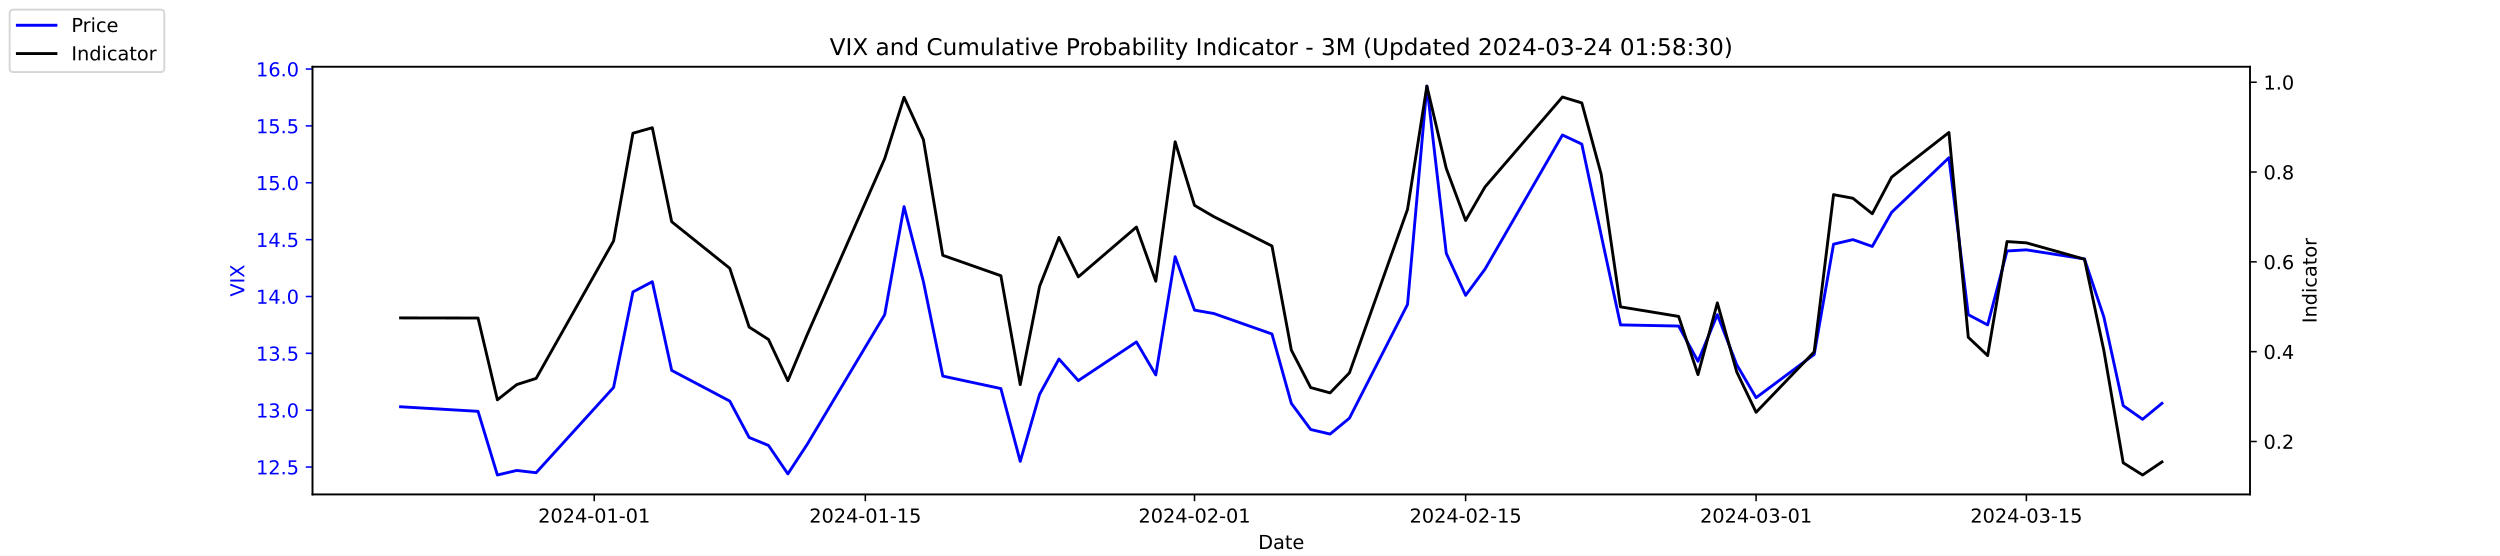
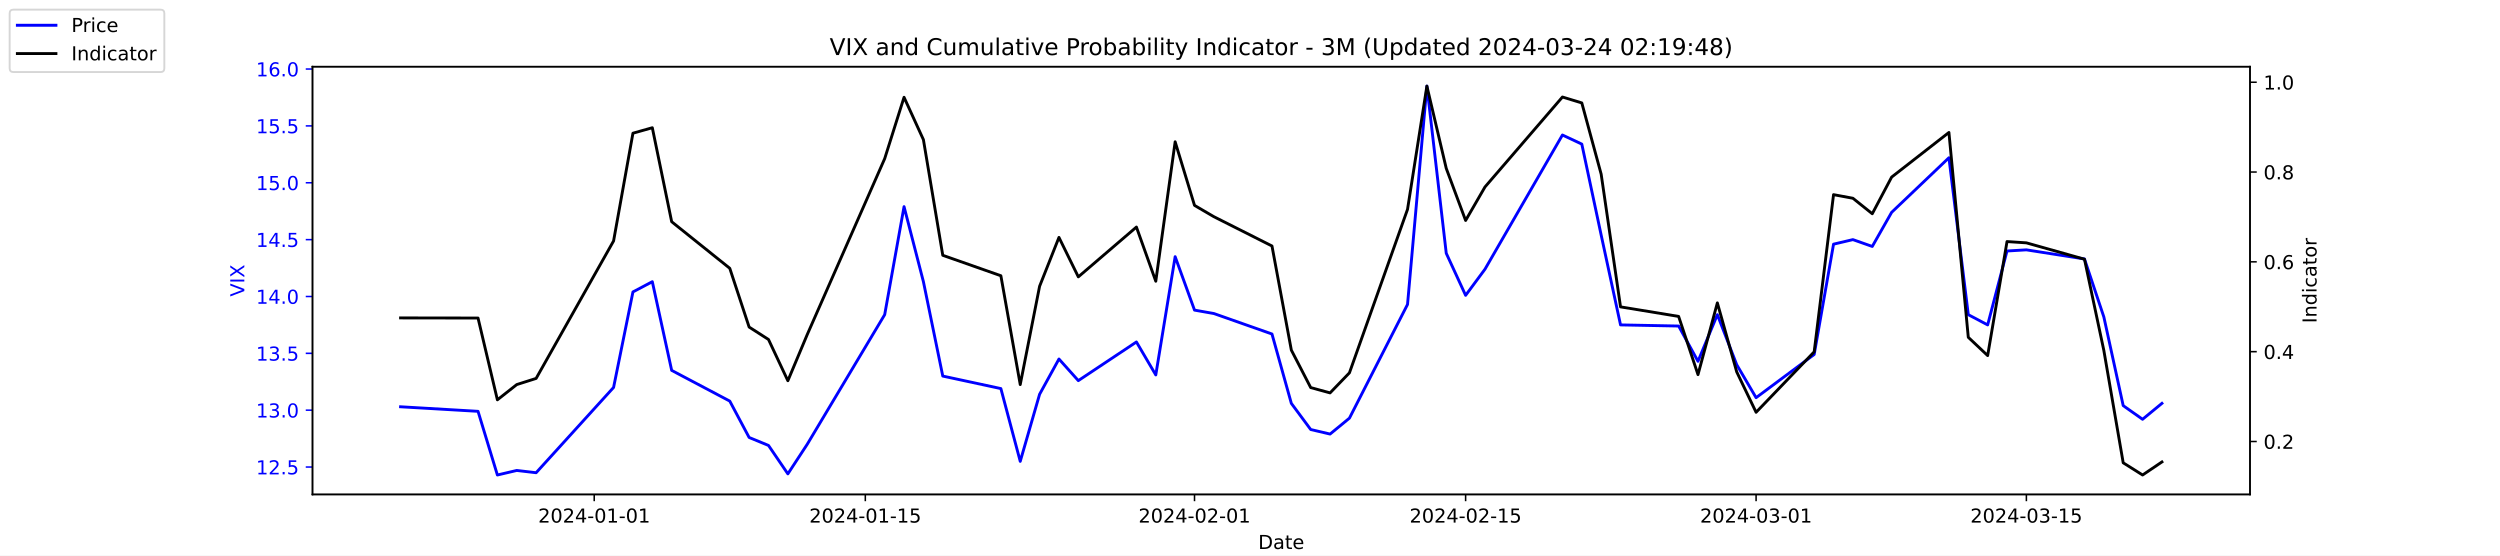
<svg xmlns="http://www.w3.org/2000/svg" xmlns:xlink="http://www.w3.org/1999/xlink" width="1296pt" height="288pt" viewBox="0 0 1296 288" version="1.1">
  <defs>
    <style type="text/css">*{stroke-linejoin: round; stroke-linecap: butt}</style>
  </defs>
  <g id="figure_1">
    <g id="patch_1">
      <path d="M 0 288  L 1296 288  L 1296 0  L 0 0  z " style="fill: #ffffff" />
    </g>
    <g id="axes_1">
      <g id="patch_2">
        <path d="M 162 256.32  L 1166.4 256.32  L 1166.4 34.56  L 162 34.56  z " style="fill: #ffffff" />
      </g>
      <g id="matplotlib.axis_1">
        <g id="xtick_1">
          <g id="line2d_1">
            <defs>
-               <path id="m848d233b1d" d="M 0 0  L 0 3.5  " style="stroke: #000000; stroke-width: 0.8" />
+               <path id="m172057467a" d="M 0 0  L 0 3.5  " style="stroke: #000000; stroke-width: 0.8" />
            </defs>
            <g>
-               <use xlink:href="#m848d233b1d" x="308.04" y="256.32" style="stroke: #000000; stroke-width: 0.8" />
+               <use xlink:href="#m172057467a" x="308.04" y="256.32" style="stroke: #000000; stroke-width: 0.8" />
            </g>
          </g>
          <g id="text_1">
            <g transform="translate(278.9824 270.9184) scale(0.1 -0.1)">
              <defs>
                <path id="DejaVuSans-32" d="M 1228 531  L 3431 531  L 3431 0  L 469 0  L 469 531  Q 828 903 1448 1529  Q 2069 2156 2228 2338  Q 2531 2678 2651 2914  Q 2772 3150 2772 3378  Q 2772 3750 2511 3984  Q 2250 4219 1831 4219  Q 1534 4219 1204 4116  Q 875 4013 500 3803  L 500 4441  Q 881 4594 1212 4672  Q 1544 4750 1819 4750  Q 2544 4750 2975 4387  Q 3406 4025 3406 3419  Q 3406 3131 3298 2873  Q 3191 2616 2906 2266  Q 2828 2175 2409 1742  Q 1991 1309 1228 531  z " transform="scale(0.015625)" />
                <path id="DejaVuSans-30" d="M 2034 4250  Q 1547 4250 1301 3770  Q 1056 3291 1056 2328  Q 1056 1369 1301 889  Q 1547 409 2034 409  Q 2525 409 2770 889  Q 3016 1369 3016 2328  Q 3016 3291 2770 3770  Q 2525 4250 2034 4250  z M 2034 4750  Q 2819 4750 3233 4129  Q 3647 3509 3647 2328  Q 3647 1150 3233 529  Q 2819 -91 2034 -91  Q 1250 -91 836 529  Q 422 1150 422 2328  Q 422 3509 836 4129  Q 1250 4750 2034 4750  z " transform="scale(0.015625)" />
                <path id="DejaVuSans-34" d="M 2419 4116  L 825 1625  L 2419 1625  L 2419 4116  z M 2253 4666  L 3047 4666  L 3047 1625  L 3713 1625  L 3713 1100  L 3047 1100  L 3047 0  L 2419 0  L 2419 1100  L 313 1100  L 313 1709  L 2253 4666  z " transform="scale(0.015625)" />
                <path id="DejaVuSans-2d" d="M 313 2009  L 1997 2009  L 1997 1497  L 313 1497  L 313 2009  z " transform="scale(0.015625)" />
                <path id="DejaVuSans-31" d="M 794 531  L 1825 531  L 1825 4091  L 703 3866  L 703 4441  L 1819 4666  L 2450 4666  L 2450 531  L 3481 531  L 3481 0  L 794 0  L 794 531  z " transform="scale(0.015625)" />
              </defs>
              <use xlink:href="#DejaVuSans-32" />
              <use xlink:href="#DejaVuSans-30" x="63.623" />
              <use xlink:href="#DejaVuSans-32" x="127.246" />
              <use xlink:href="#DejaVuSans-34" x="190.869" />
              <use xlink:href="#DejaVuSans-2d" x="254.492" />
              <use xlink:href="#DejaVuSans-30" x="290.576" />
              <use xlink:href="#DejaVuSans-31" x="354.199" />
              <use xlink:href="#DejaVuSans-2d" x="417.822" />
              <use xlink:href="#DejaVuSans-30" x="453.906" />
              <use xlink:href="#DejaVuSans-31" x="517.529" />
            </g>
          </g>
        </g>
        <g id="xtick_2">
          <g id="line2d_2">
            <g>
-               <use xlink:href="#m848d233b1d" x="448.58" y="256.32" style="stroke: #000000; stroke-width: 0.8" />
+               <use xlink:href="#m172057467a" x="448.58" y="256.32" style="stroke: #000000; stroke-width: 0.8" />
            </g>
          </g>
          <g id="text_2">
            <g transform="translate(419.5222 270.9184) scale(0.1 -0.1)">
              <defs>
                <path id="DejaVuSans-35" d="M 691 4666  L 3169 4666  L 3169 4134  L 1269 4134  L 1269 2991  Q 1406 3038 1543 3061  Q 1681 3084 1819 3084  Q 2600 3084 3056 2656  Q 3513 2228 3513 1497  Q 3513 744 3044 326  Q 2575 -91 1722 -91  Q 1428 -91 1123 -41  Q 819 9 494 109  L 494 744  Q 775 591 1075 516  Q 1375 441 1709 441  Q 2250 441 2565 725  Q 2881 1009 2881 1497  Q 2881 1984 2565 2268  Q 2250 2553 1709 2553  Q 1456 2553 1204 2497  Q 953 2441 691 2322  L 691 4666  z " transform="scale(0.015625)" />
              </defs>
              <use xlink:href="#DejaVuSans-32" />
              <use xlink:href="#DejaVuSans-30" x="63.623" />
              <use xlink:href="#DejaVuSans-32" x="127.246" />
              <use xlink:href="#DejaVuSans-34" x="190.869" />
              <use xlink:href="#DejaVuSans-2d" x="254.492" />
              <use xlink:href="#DejaVuSans-30" x="290.576" />
              <use xlink:href="#DejaVuSans-31" x="354.199" />
              <use xlink:href="#DejaVuSans-2d" x="417.822" />
              <use xlink:href="#DejaVuSans-31" x="453.906" />
              <use xlink:href="#DejaVuSans-35" x="517.529" />
            </g>
          </g>
        </g>
        <g id="xtick_3">
          <g id="line2d_3">
            <g>
-               <use xlink:href="#m848d233b1d" x="619.236" y="256.32" style="stroke: #000000; stroke-width: 0.8" />
+               <use xlink:href="#m172057467a" x="619.236" y="256.32" style="stroke: #000000; stroke-width: 0.8" />
            </g>
          </g>
          <g id="text_3">
            <g transform="translate(590.1778 270.9184) scale(0.1 -0.1)">
              <use xlink:href="#DejaVuSans-32" />
              <use xlink:href="#DejaVuSans-30" x="63.623" />
              <use xlink:href="#DejaVuSans-32" x="127.246" />
              <use xlink:href="#DejaVuSans-34" x="190.869" />
              <use xlink:href="#DejaVuSans-2d" x="254.492" />
              <use xlink:href="#DejaVuSans-30" x="290.576" />
              <use xlink:href="#DejaVuSans-32" x="354.199" />
              <use xlink:href="#DejaVuSans-2d" x="417.822" />
              <use xlink:href="#DejaVuSans-30" x="453.906" />
              <use xlink:href="#DejaVuSans-31" x="517.529" />
            </g>
          </g>
        </g>
        <g id="xtick_4">
          <g id="line2d_4">
            <g>
-               <use xlink:href="#m848d233b1d" x="759.775" y="256.32" style="stroke: #000000; stroke-width: 0.8" />
+               <use xlink:href="#m172057467a" x="759.775" y="256.32" style="stroke: #000000; stroke-width: 0.8" />
            </g>
          </g>
          <g id="text_4">
            <g transform="translate(730.7177 270.9184) scale(0.1 -0.1)">
              <use xlink:href="#DejaVuSans-32" />
              <use xlink:href="#DejaVuSans-30" x="63.623" />
              <use xlink:href="#DejaVuSans-32" x="127.246" />
              <use xlink:href="#DejaVuSans-34" x="190.869" />
              <use xlink:href="#DejaVuSans-2d" x="254.492" />
              <use xlink:href="#DejaVuSans-30" x="290.576" />
              <use xlink:href="#DejaVuSans-32" x="354.199" />
              <use xlink:href="#DejaVuSans-2d" x="417.822" />
              <use xlink:href="#DejaVuSans-31" x="453.906" />
              <use xlink:href="#DejaVuSans-35" x="517.529" />
            </g>
          </g>
        </g>
        <g id="xtick_5">
          <g id="line2d_5">
            <g>
-               <use xlink:href="#m848d233b1d" x="910.354" y="256.32" style="stroke: #000000; stroke-width: 0.8" />
+               <use xlink:href="#m172057467a" x="910.354" y="256.32" style="stroke: #000000; stroke-width: 0.8" />
            </g>
          </g>
          <g id="text_5">
            <g transform="translate(881.2961 270.9184) scale(0.1 -0.1)">
              <defs>
                <path id="DejaVuSans-33" d="M 2597 2516  Q 3050 2419 3304 2112  Q 3559 1806 3559 1356  Q 3559 666 3084 287  Q 2609 -91 1734 -91  Q 1441 -91 1130 -33  Q 819 25 488 141  L 488 750  Q 750 597 1062 519  Q 1375 441 1716 441  Q 2309 441 2620 675  Q 2931 909 2931 1356  Q 2931 1769 2642 2001  Q 2353 2234 1838 2234  L 1294 2234  L 1294 2753  L 1863 2753  Q 2328 2753 2575 2939  Q 2822 3125 2822 3475  Q 2822 3834 2567 4026  Q 2313 4219 1838 4219  Q 1578 4219 1281 4162  Q 984 4106 628 3988  L 628 4550  Q 988 4650 1302 4700  Q 1616 4750 1894 4750  Q 2613 4750 3031 4423  Q 3450 4097 3450 3541  Q 3450 3153 3228 2886  Q 3006 2619 2597 2516  z " transform="scale(0.015625)" />
              </defs>
              <use xlink:href="#DejaVuSans-32" />
              <use xlink:href="#DejaVuSans-30" x="63.623" />
              <use xlink:href="#DejaVuSans-32" x="127.246" />
              <use xlink:href="#DejaVuSans-34" x="190.869" />
              <use xlink:href="#DejaVuSans-2d" x="254.492" />
              <use xlink:href="#DejaVuSans-30" x="290.576" />
              <use xlink:href="#DejaVuSans-33" x="354.199" />
              <use xlink:href="#DejaVuSans-2d" x="417.822" />
              <use xlink:href="#DejaVuSans-30" x="453.906" />
              <use xlink:href="#DejaVuSans-31" x="517.529" />
            </g>
          </g>
        </g>
        <g id="xtick_6">
          <g id="line2d_6">
            <g>
-               <use xlink:href="#m848d233b1d" x="1050.476" y="256.32" style="stroke: #000000; stroke-width: 0.8" />
+               <use xlink:href="#m172057467a" x="1050.476" y="256.32" style="stroke: #000000; stroke-width: 0.8" />
            </g>
          </g>
          <g id="text_6">
            <g transform="translate(1021.418 270.9184) scale(0.1 -0.1)">
              <use xlink:href="#DejaVuSans-32" />
              <use xlink:href="#DejaVuSans-30" x="63.623" />
              <use xlink:href="#DejaVuSans-32" x="127.246" />
              <use xlink:href="#DejaVuSans-34" x="190.869" />
              <use xlink:href="#DejaVuSans-2d" x="254.492" />
              <use xlink:href="#DejaVuSans-30" x="290.576" />
              <use xlink:href="#DejaVuSans-33" x="354.199" />
              <use xlink:href="#DejaVuSans-2d" x="417.822" />
              <use xlink:href="#DejaVuSans-31" x="453.906" />
              <use xlink:href="#DejaVuSans-35" x="517.529" />
            </g>
          </g>
        </g>
        <g id="text_7">
          <g transform="translate(652.2492 284.5966) scale(0.1 -0.1)">
            <defs>
              <path id="DejaVuSans-44" d="M 1259 4147  L 1259 519  L 2022 519  Q 2988 519 3436 956  Q 3884 1394 3884 2338  Q 3884 3275 3436 3711  Q 2988 4147 2022 4147  L 1259 4147  z M 628 4666  L 1925 4666  Q 3281 4666 3915 4102  Q 4550 3538 4550 2338  Q 4550 1131 3912 565  Q 3275 0 1925 0  L 628 0  L 628 4666  z " transform="scale(0.015625)" />
              <path id="DejaVuSans-61" d="M 2194 1759  Q 1497 1759 1228 1600  Q 959 1441 959 1056  Q 959 750 1161 570  Q 1363 391 1709 391  Q 2188 391 2477 730  Q 2766 1069 2766 1631  L 2766 1759  L 2194 1759  z M 3341 1997  L 3341 0  L 2766 0  L 2766 531  Q 2569 213 2275 61  Q 1981 -91 1556 -91  Q 1019 -91 701 211  Q 384 513 384 1019  Q 384 1609 779 1909  Q 1175 2209 1959 2209  L 2766 2209  L 2766 2266  Q 2766 2663 2505 2880  Q 2244 3097 1772 3097  Q 1472 3097 1187 3025  Q 903 2953 641 2809  L 641 3341  Q 956 3463 1253 3523  Q 1550 3584 1831 3584  Q 2591 3584 2966 3190  Q 3341 2797 3341 1997  z " transform="scale(0.015625)" />
              <path id="DejaVuSans-74" d="M 1172 4494  L 1172 3500  L 2356 3500  L 2356 3053  L 1172 3053  L 1172 1153  Q 1172 725 1289 603  Q 1406 481 1766 481  L 2356 481  L 2356 0  L 1766 0  Q 1100 0 847 248  Q 594 497 594 1153  L 594 3053  L 172 3053  L 172 3500  L 594 3500  L 594 4494  L 1172 4494  z " transform="scale(0.015625)" />
              <path id="DejaVuSans-65" d="M 3597 1894  L 3597 1613  L 953 1613  Q 991 1019 1311 708  Q 1631 397 2203 397  Q 2534 397 2845 478  Q 3156 559 3463 722  L 3463 178  Q 3153 47 2828 -22  Q 2503 -91 2169 -91  Q 1331 -91 842 396  Q 353 884 353 1716  Q 353 2575 817 3079  Q 1281 3584 2069 3584  Q 2775 3584 3186 3129  Q 3597 2675 3597 1894  z M 3022 2063  Q 3016 2534 2758 2815  Q 2500 3097 2075 3097  Q 1594 3097 1305 2825  Q 1016 2553 972 2059  L 3022 2063  z " transform="scale(0.015625)" />
            </defs>
            <use xlink:href="#DejaVuSans-44" />
            <use xlink:href="#DejaVuSans-61" x="77.002" />
            <use xlink:href="#DejaVuSans-74" x="138.281" />
            <use xlink:href="#DejaVuSans-65" x="177.49" />
          </g>
        </g>
      </g>
      <g id="matplotlib.axis_2">
        <g id="ytick_1">
          <g id="line2d_7">
            <defs>
-               <path id="m9de3c64fbe" d="M 0 0  L -3.5 0  " style="stroke: #0000ff; stroke-width: 0.8" />
+               <path id="mb07286f0a6" d="M 0 0  L -3.5 0  " style="stroke: #0000ff; stroke-width: 0.8" />
            </defs>
            <g>
-               <use xlink:href="#m9de3c64fbe" x="162" y="242.114" style="fill: #0000ff; stroke: #0000ff; stroke-width: 0.8" />
+               <use xlink:href="#mb07286f0a6" x="162" y="242.114" style="fill: #0000ff; stroke: #0000ff; stroke-width: 0.8" />
            </g>
          </g>
          <g id="text_8">
            <g style="fill: #0000ff" transform="translate(132.7344 245.9129) scale(0.1 -0.1)">
              <defs>
                <path id="DejaVuSans-2e" d="M 684 794  L 1344 794  L 1344 0  L 684 0  L 684 794  z " transform="scale(0.015625)" />
              </defs>
              <use xlink:href="#DejaVuSans-31" />
              <use xlink:href="#DejaVuSans-32" x="63.623" />
              <use xlink:href="#DejaVuSans-2e" x="127.246" />
              <use xlink:href="#DejaVuSans-35" x="159.033" />
            </g>
          </g>
        </g>
        <g id="ytick_2">
          <g id="line2d_8">
            <g>
-               <use xlink:href="#m9de3c64fbe" x="162" y="212.64" style="fill: #0000ff; stroke: #0000ff; stroke-width: 0.8" />
+               <use xlink:href="#mb07286f0a6" x="162" y="212.64" style="fill: #0000ff; stroke: #0000ff; stroke-width: 0.8" />
            </g>
          </g>
          <g id="text_9">
            <g style="fill: #0000ff" transform="translate(132.7344 216.4392) scale(0.1 -0.1)">
              <use xlink:href="#DejaVuSans-31" />
              <use xlink:href="#DejaVuSans-33" x="63.623" />
              <use xlink:href="#DejaVuSans-2e" x="127.246" />
              <use xlink:href="#DejaVuSans-30" x="159.033" />
            </g>
          </g>
        </g>
        <g id="ytick_3">
          <g id="line2d_9">
            <g>
-               <use xlink:href="#m9de3c64fbe" x="162" y="183.166" style="fill: #0000ff; stroke: #0000ff; stroke-width: 0.8" />
+               <use xlink:href="#mb07286f0a6" x="162" y="183.166" style="fill: #0000ff; stroke: #0000ff; stroke-width: 0.8" />
            </g>
          </g>
          <g id="text_10">
            <g style="fill: #0000ff" transform="translate(132.7344 186.9656) scale(0.1 -0.1)">
              <use xlink:href="#DejaVuSans-31" />
              <use xlink:href="#DejaVuSans-33" x="63.623" />
              <use xlink:href="#DejaVuSans-2e" x="127.246" />
              <use xlink:href="#DejaVuSans-35" x="159.033" />
            </g>
          </g>
        </g>
        <g id="ytick_4">
          <g id="line2d_10">
            <g>
-               <use xlink:href="#m9de3c64fbe" x="162" y="153.693" style="fill: #0000ff; stroke: #0000ff; stroke-width: 0.8" />
+               <use xlink:href="#mb07286f0a6" x="162" y="153.693" style="fill: #0000ff; stroke: #0000ff; stroke-width: 0.8" />
            </g>
          </g>
          <g id="text_11">
            <g style="fill: #0000ff" transform="translate(132.7344 157.4919) scale(0.1 -0.1)">
              <use xlink:href="#DejaVuSans-31" />
              <use xlink:href="#DejaVuSans-34" x="63.623" />
              <use xlink:href="#DejaVuSans-2e" x="127.246" />
              <use xlink:href="#DejaVuSans-30" x="159.033" />
            </g>
          </g>
        </g>
        <g id="ytick_5">
          <g id="line2d_11">
            <g>
-               <use xlink:href="#m9de3c64fbe" x="162" y="124.219" style="fill: #0000ff; stroke: #0000ff; stroke-width: 0.8" />
+               <use xlink:href="#mb07286f0a6" x="162" y="124.219" style="fill: #0000ff; stroke: #0000ff; stroke-width: 0.8" />
            </g>
          </g>
          <g id="text_12">
            <g style="fill: #0000ff" transform="translate(132.7344 128.0182) scale(0.1 -0.1)">
              <use xlink:href="#DejaVuSans-31" />
              <use xlink:href="#DejaVuSans-34" x="63.623" />
              <use xlink:href="#DejaVuSans-2e" x="127.246" />
              <use xlink:href="#DejaVuSans-35" x="159.033" />
            </g>
          </g>
        </g>
        <g id="ytick_6">
          <g id="line2d_12">
            <g>
-               <use xlink:href="#m9de3c64fbe" x="162" y="94.745" style="fill: #0000ff; stroke: #0000ff; stroke-width: 0.8" />
+               <use xlink:href="#mb07286f0a6" x="162" y="94.745" style="fill: #0000ff; stroke: #0000ff; stroke-width: 0.8" />
            </g>
          </g>
          <g id="text_13">
            <g style="fill: #0000ff" transform="translate(132.7344 98.5445) scale(0.1 -0.1)">
              <use xlink:href="#DejaVuSans-31" />
              <use xlink:href="#DejaVuSans-35" x="63.623" />
              <use xlink:href="#DejaVuSans-2e" x="127.246" />
              <use xlink:href="#DejaVuSans-30" x="159.033" />
            </g>
          </g>
        </g>
        <g id="ytick_7">
          <g id="line2d_13">
            <g>
-               <use xlink:href="#m9de3c64fbe" x="162" y="65.272" style="fill: #0000ff; stroke: #0000ff; stroke-width: 0.8" />
+               <use xlink:href="#mb07286f0a6" x="162" y="65.272" style="fill: #0000ff; stroke: #0000ff; stroke-width: 0.8" />
            </g>
          </g>
          <g id="text_14">
            <g style="fill: #0000ff" transform="translate(132.7344 69.07082) scale(0.1 -0.1)">
              <use xlink:href="#DejaVuSans-31" />
              <use xlink:href="#DejaVuSans-35" x="63.623" />
              <use xlink:href="#DejaVuSans-2e" x="127.246" />
              <use xlink:href="#DejaVuSans-35" x="159.033" />
            </g>
          </g>
        </g>
        <g id="ytick_8">
          <g id="line2d_14">
            <g>
-               <use xlink:href="#m9de3c64fbe" x="162" y="35.798" style="fill: #0000ff; stroke: #0000ff; stroke-width: 0.8" />
+               <use xlink:href="#mb07286f0a6" x="162" y="35.798" style="fill: #0000ff; stroke: #0000ff; stroke-width: 0.8" />
            </g>
          </g>
          <g id="text_15">
            <g style="fill: #0000ff" transform="translate(132.7344 39.59714) scale(0.1 -0.1)">
              <defs>
                <path id="DejaVuSans-36" d="M 2113 2584  Q 1688 2584 1439 2293  Q 1191 2003 1191 1497  Q 1191 994 1439 701  Q 1688 409 2113 409  Q 2538 409 2786 701  Q 3034 994 3034 1497  Q 3034 2003 2786 2293  Q 2538 2584 2113 2584  z M 3366 4563  L 3366 3988  Q 3128 4100 2886 4159  Q 2644 4219 2406 4219  Q 1781 4219 1451 3797  Q 1122 3375 1075 2522  Q 1259 2794 1537 2939  Q 1816 3084 2150 3084  Q 2853 3084 3261 2657  Q 3669 2231 3669 1497  Q 3669 778 3244 343  Q 2819 -91 2113 -91  Q 1303 -91 875 529  Q 447 1150 447 2328  Q 447 3434 972 4092  Q 1497 4750 2381 4750  Q 2619 4750 2861 4703  Q 3103 4656 3366 4563  z " transform="scale(0.015625)" />
              </defs>
              <use xlink:href="#DejaVuSans-31" />
              <use xlink:href="#DejaVuSans-36" x="63.623" />
              <use xlink:href="#DejaVuSans-2e" x="127.246" />
              <use xlink:href="#DejaVuSans-30" x="159.033" />
            </g>
          </g>
        </g>
        <g id="text_16">
          <g style="fill: #0000ff" transform="translate(126.6547 153.7603) rotate(-90) scale(0.1 -0.1)">
            <defs>
              <path id="DejaVuSans-56" d="M 1831 0  L 50 4666  L 709 4666  L 2188 738  L 3669 4666  L 4325 4666  L 2547 0  L 1831 0  z " transform="scale(0.015625)" />
              <path id="DejaVuSans-49" d="M 628 4666  L 1259 4666  L 1259 0  L 628 0  L 628 4666  z " transform="scale(0.015625)" />
              <path id="DejaVuSans-58" d="M 403 4666  L 1081 4666  L 2241 2931  L 3406 4666  L 4084 4666  L 2584 2425  L 4184 0  L 3506 0  L 2194 1984  L 872 0  L 191 0  L 1856 2491  L 403 4666  z " transform="scale(0.015625)" />
            </defs>
            <use xlink:href="#DejaVuSans-56" />
            <use xlink:href="#DejaVuSans-49" x="68.408" />
            <use xlink:href="#DejaVuSans-58" x="97.9" />
          </g>
        </g>
      </g>
      <g id="line2d_15">
-         <path d="M 207.655 210.872  L 247.809 213.23  L 257.847 246.24  L 267.886 243.882  L 277.924 245.061  L 318.079 200.851  L 328.117 151.335  L 338.156 146.029  L 348.194 192.008  L 378.31 207.924  L 388.349 226.787  L 398.387 230.914  L 408.426 245.651  L 418.464 230.324  L 458.619 163.124  L 468.657 107.124  L 478.696 146.029  L 488.734 194.956  L 518.85 201.44  L 528.889 239.166  L 538.927 204.387  L 548.966 186.114  L 559.004 197.314  L 589.12 177.272  L 599.158 194.366  L 609.197 133.061  L 619.236 160.766  L 629.274 162.535  L 659.39 173.145  L 669.428 209.103  L 679.467 222.661  L 689.506 225.019  L 699.544 216.766  L 729.66 157.819  L 739.698 44.64  L 749.737 131.293  L 759.775 153.103  L 769.814 139.545  L 809.968 69.987  L 820.007 74.703  L 830.045 121.861  L 840.084 168.429  L 870.2 169.019  L 880.238 187.293  L 890.277 163.124  L 900.315 189.061  L 910.354 206.156  L 940.47 183.756  L 950.508 126.577  L 960.547 124.219  L 970.585 127.756  L 980.624 110.072  L 1010.321 81.777  L 1020.36 163.124  L 1030.398 168.429  L 1040.437 130.114  L 1050.476 129.524  L 1080.591 134.24  L 1090.63 164.303  L 1100.668 210.282  L 1110.707 217.356  L 1120.745 209.103  " clip-path="url(#pd2b4bfdd35)" style="fill: none; stroke: #0000ff; stroke-width: 1.5; stroke-linecap: square" />
+         <path d="M 207.655 210.872  L 247.809 213.23  L 257.847 246.24  L 267.886 243.882  L 277.924 245.061  L 318.079 200.851  L 328.117 151.335  L 338.156 146.029  L 348.194 192.008  L 378.31 207.924  L 388.349 226.787  L 398.387 230.914  L 408.426 245.651  L 418.464 230.324  L 458.619 163.124  L 468.657 107.124  L 478.696 146.029  L 488.734 194.956  L 518.85 201.44  L 528.889 239.166  L 538.927 204.387  L 548.966 186.114  L 559.004 197.314  L 589.12 177.272  L 599.158 194.366  L 609.197 133.061  L 619.236 160.766  L 629.274 162.535  L 659.39 173.145  L 669.428 209.103  L 679.467 222.661  L 689.506 225.019  L 699.544 216.766  L 729.66 157.819  L 739.698 44.64  L 749.737 131.293  L 759.775 153.103  L 769.814 139.545  L 809.968 69.987  L 820.007 74.703  L 830.045 121.861  L 840.084 168.429  L 870.2 169.019  L 880.238 187.293  L 890.277 163.124  L 900.315 189.061  L 910.354 206.156  L 940.47 183.756  L 950.508 126.577  L 960.547 124.219  L 970.585 127.756  L 980.624 110.072  L 1010.321 81.777  L 1020.36 163.124  L 1030.398 168.429  L 1040.437 130.114  L 1050.476 129.524  L 1080.591 134.24  L 1090.63 164.303  L 1100.668 210.282  L 1110.707 217.356  L 1120.745 209.103  " clip-path="url(#p8d4c60adf3)" style="fill: none; stroke: #0000ff; stroke-width: 1.5; stroke-linecap: square" />
      </g>
      <g id="patch_3">
        <path d="M 162 256.32  L 162 34.56  " style="fill: none; stroke: #000000; stroke-width: 0.8; stroke-linejoin: miter; stroke-linecap: square" />
      </g>
      <g id="patch_4">
        <path d="M 1166.4 256.32  L 1166.4 34.56  " style="fill: none; stroke: #000000; stroke-width: 0.8; stroke-linejoin: miter; stroke-linecap: square" />
      </g>
      <g id="patch_5">
        <path d="M 162 256.32  L 1166.4 256.32  " style="fill: none; stroke: #000000; stroke-width: 0.8; stroke-linejoin: miter; stroke-linecap: square" />
      </g>
      <g id="patch_6">
        <path d="M 162 34.56  L 1166.4 34.56  " style="fill: none; stroke: #000000; stroke-width: 0.8; stroke-linejoin: miter; stroke-linecap: square" />
      </g>
    </g>
    <g id="axes_2">
      <g id="matplotlib.axis_3">
        <g id="ytick_9">
          <g id="line2d_16">
            <defs>
-               <path id="m873840c64f" d="M 0 0  L 3.5 0  " style="stroke: #000000; stroke-width: 0.8" />
+               <path id="mf9717885e6" d="M 0 0  L 3.5 0  " style="stroke: #000000; stroke-width: 0.8" />
            </defs>
            <g>
-               <use xlink:href="#m873840c64f" x="1166.4" y="228.861" style="stroke: #000000; stroke-width: 0.8" />
+               <use xlink:href="#mf9717885e6" x="1166.4" y="228.861" style="stroke: #000000; stroke-width: 0.8" />
            </g>
          </g>
          <g id="text_17">
            <g transform="translate(1173.4 232.6604) scale(0.1 -0.1)">
              <use xlink:href="#DejaVuSans-30" />
              <use xlink:href="#DejaVuSans-2e" x="63.623" />
              <use xlink:href="#DejaVuSans-32" x="95.41" />
            </g>
          </g>
        </g>
        <g id="ytick_10">
          <g id="line2d_17">
            <g>
-               <use xlink:href="#m873840c64f" x="1166.4" y="182.303" style="stroke: #000000; stroke-width: 0.8" />
+               <use xlink:href="#mf9717885e6" x="1166.4" y="182.303" style="stroke: #000000; stroke-width: 0.8" />
            </g>
          </g>
          <g id="text_18">
            <g transform="translate(1173.4 186.1018) scale(0.1 -0.1)">
              <use xlink:href="#DejaVuSans-30" />
              <use xlink:href="#DejaVuSans-2e" x="63.623" />
              <use xlink:href="#DejaVuSans-34" x="95.41" />
            </g>
          </g>
        </g>
        <g id="ytick_11">
          <g id="line2d_18">
            <g>
-               <use xlink:href="#m873840c64f" x="1166.4" y="135.744" style="stroke: #000000; stroke-width: 0.8" />
+               <use xlink:href="#mf9717885e6" x="1166.4" y="135.744" style="stroke: #000000; stroke-width: 0.8" />
            </g>
          </g>
          <g id="text_19">
            <g transform="translate(1173.4 139.5431) scale(0.1 -0.1)">
              <use xlink:href="#DejaVuSans-30" />
              <use xlink:href="#DejaVuSans-2e" x="63.623" />
              <use xlink:href="#DejaVuSans-36" x="95.41" />
            </g>
          </g>
        </g>
        <g id="ytick_12">
          <g id="line2d_19">
            <g>
-               <use xlink:href="#m873840c64f" x="1166.4" y="89.185" style="stroke: #000000; stroke-width: 0.8" />
+               <use xlink:href="#mf9717885e6" x="1166.4" y="89.185" style="stroke: #000000; stroke-width: 0.8" />
            </g>
          </g>
          <g id="text_20">
            <g transform="translate(1173.4 92.98443) scale(0.1 -0.1)">
              <defs>
                <path id="DejaVuSans-38" d="M 2034 2216  Q 1584 2216 1326 1975  Q 1069 1734 1069 1313  Q 1069 891 1326 650  Q 1584 409 2034 409  Q 2484 409 2743 651  Q 3003 894 3003 1313  Q 3003 1734 2745 1975  Q 2488 2216 2034 2216  z M 1403 2484  Q 997 2584 770 2862  Q 544 3141 544 3541  Q 544 4100 942 4425  Q 1341 4750 2034 4750  Q 2731 4750 3128 4425  Q 3525 4100 3525 3541  Q 3525 3141 3298 2862  Q 3072 2584 2669 2484  Q 3125 2378 3379 2068  Q 3634 1759 3634 1313  Q 3634 634 3220 271  Q 2806 -91 2034 -91  Q 1263 -91 848 271  Q 434 634 434 1313  Q 434 1759 690 2068  Q 947 2378 1403 2484  z M 1172 3481  Q 1172 3119 1398 2916  Q 1625 2713 2034 2713  Q 2441 2713 2670 2916  Q 2900 3119 2900 3481  Q 2900 3844 2670 4047  Q 2441 4250 2034 4250  Q 1625 4250 1398 4047  Q 1172 3844 1172 3481  z " transform="scale(0.015625)" />
              </defs>
              <use xlink:href="#DejaVuSans-30" />
              <use xlink:href="#DejaVuSans-2e" x="63.623" />
              <use xlink:href="#DejaVuSans-38" x="95.41" />
            </g>
          </g>
        </g>
        <g id="ytick_13">
          <g id="line2d_20">
            <g>
-               <use xlink:href="#m873840c64f" x="1166.4" y="42.627" style="stroke: #000000; stroke-width: 0.8" />
+               <use xlink:href="#mf9717885e6" x="1166.4" y="42.627" style="stroke: #000000; stroke-width: 0.8" />
            </g>
          </g>
          <g id="text_21">
            <g transform="translate(1173.4 46.42577) scale(0.1 -0.1)">
              <use xlink:href="#DejaVuSans-31" />
              <use xlink:href="#DejaVuSans-2e" x="63.623" />
              <use xlink:href="#DejaVuSans-30" x="95.41" />
            </g>
          </g>
        </g>
        <g id="text_22">
          <g transform="translate(1200.902 167.5353) rotate(-90) scale(0.1 -0.1)">
            <defs>
              <path id="DejaVuSans-6e" d="M 3513 2113  L 3513 0  L 2938 0  L 2938 2094  Q 2938 2591 2744 2837  Q 2550 3084 2163 3084  Q 1697 3084 1428 2787  Q 1159 2491 1159 1978  L 1159 0  L 581 0  L 581 3500  L 1159 3500  L 1159 2956  Q 1366 3272 1645 3428  Q 1925 3584 2291 3584  Q 2894 3584 3203 3211  Q 3513 2838 3513 2113  z " transform="scale(0.015625)" />
              <path id="DejaVuSans-64" d="M 2906 2969  L 2906 4863  L 3481 4863  L 3481 0  L 2906 0  L 2906 525  Q 2725 213 2448 61  Q 2172 -91 1784 -91  Q 1150 -91 751 415  Q 353 922 353 1747  Q 353 2572 751 3078  Q 1150 3584 1784 3584  Q 2172 3584 2448 3432  Q 2725 3281 2906 2969  z M 947 1747  Q 947 1113 1208 752  Q 1469 391 1925 391  Q 2381 391 2643 752  Q 2906 1113 2906 1747  Q 2906 2381 2643 2742  Q 2381 3103 1925 3103  Q 1469 3103 1208 2742  Q 947 2381 947 1747  z " transform="scale(0.015625)" />
              <path id="DejaVuSans-69" d="M 603 3500  L 1178 3500  L 1178 0  L 603 0  L 603 3500  z M 603 4863  L 1178 4863  L 1178 4134  L 603 4134  L 603 4863  z " transform="scale(0.015625)" />
              <path id="DejaVuSans-63" d="M 3122 3366  L 3122 2828  Q 2878 2963 2633 3030  Q 2388 3097 2138 3097  Q 1578 3097 1268 2742  Q 959 2388 959 1747  Q 959 1106 1268 751  Q 1578 397 2138 397  Q 2388 397 2633 464  Q 2878 531 3122 666  L 3122 134  Q 2881 22 2623 -34  Q 2366 -91 2075 -91  Q 1284 -91 818 406  Q 353 903 353 1747  Q 353 2603 823 3093  Q 1294 3584 2113 3584  Q 2378 3584 2631 3529  Q 2884 3475 3122 3366  z " transform="scale(0.015625)" />
              <path id="DejaVuSans-6f" d="M 1959 3097  Q 1497 3097 1228 2736  Q 959 2375 959 1747  Q 959 1119 1226 758  Q 1494 397 1959 397  Q 2419 397 2687 759  Q 2956 1122 2956 1747  Q 2956 2369 2687 2733  Q 2419 3097 1959 3097  z M 1959 3584  Q 2709 3584 3137 3096  Q 3566 2609 3566 1747  Q 3566 888 3137 398  Q 2709 -91 1959 -91  Q 1206 -91 779 398  Q 353 888 353 1747  Q 353 2609 779 3096  Q 1206 3584 1959 3584  z " transform="scale(0.015625)" />
              <path id="DejaVuSans-72" d="M 2631 2963  Q 2534 3019 2420 3045  Q 2306 3072 2169 3072  Q 1681 3072 1420 2755  Q 1159 2438 1159 1844  L 1159 0  L 581 0  L 581 3500  L 1159 3500  L 1159 2956  Q 1341 3275 1631 3429  Q 1922 3584 2338 3584  Q 2397 3584 2469 3576  Q 2541 3569 2628 3553  L 2631 2963  z " transform="scale(0.015625)" />
            </defs>
            <use xlink:href="#DejaVuSans-49" />
            <use xlink:href="#DejaVuSans-6e" x="29.492" />
            <use xlink:href="#DejaVuSans-64" x="92.871" />
            <use xlink:href="#DejaVuSans-69" x="156.348" />
            <use xlink:href="#DejaVuSans-63" x="184.131" />
            <use xlink:href="#DejaVuSans-61" x="239.111" />
            <use xlink:href="#DejaVuSans-74" x="300.391" />
            <use xlink:href="#DejaVuSans-6f" x="339.6" />
            <use xlink:href="#DejaVuSans-72" x="400.781" />
          </g>
        </g>
      </g>
      <g id="line2d_21">
-         <path d="M 207.655 164.809  L 247.809 164.871  L 257.847 207.267  L 267.886 199.363  L 277.924 196.174  L 318.079 124.909  L 328.117 69.054  L 338.156 66.216  L 348.194 114.944  L 378.31 139.088  L 388.349 169.556  L 398.387 175.985  L 408.426 197.367  L 418.464 173.453  L 458.619 82.25  L 468.657 50.431  L 478.696 72.403  L 488.734 132.345  L 518.85 142.945  L 528.889 199.363  L 538.927 148.397  L 548.966 123.071  L 559.004 143.524  L 589.12 117.707  L 599.158 145.787  L 609.197 73.504  L 619.236 106.471  L 629.274 112.335  L 659.39 127.52  L 669.428 181.495  L 679.467 200.923  L 689.506 203.676  L 699.544 193.281  L 729.66 108.53  L 739.698 44.64  L 749.737 87.294  L 759.775 114.286  L 769.814 96.915  L 809.968 50.293  L 820.007 53.356  L 830.045 90.298  L 840.084 159.085  L 870.2 164.036  L 880.238 194.203  L 890.277 157.012  L 900.315 192.791  L 910.354 213.729  L 940.47 182.391  L 950.508 100.91  L 960.547 102.777  L 970.585 110.806  L 980.624 91.81  L 1010.321 68.668  L 1020.36 174.857  L 1030.398 184.334  L 1040.437 125.227  L 1050.476 125.892  L 1080.591 134.368  L 1090.63 181.671  L 1100.668 239.913  L 1110.707 246.24  L 1120.745 239.472  " clip-path="url(#pd2b4bfdd35)" style="fill: none; stroke: #000000; stroke-width: 1.5; stroke-linecap: square" />
+         <path d="M 207.655 164.809  L 247.809 164.871  L 257.847 207.267  L 267.886 199.363  L 277.924 196.174  L 318.079 124.909  L 328.117 69.054  L 338.156 66.216  L 348.194 114.944  L 378.31 139.088  L 388.349 169.556  L 398.387 175.985  L 408.426 197.367  L 418.464 173.453  L 458.619 82.25  L 468.657 50.431  L 478.696 72.403  L 488.734 132.345  L 518.85 142.945  L 528.889 199.363  L 538.927 148.397  L 548.966 123.071  L 559.004 143.524  L 589.12 117.707  L 599.158 145.787  L 609.197 73.504  L 619.236 106.471  L 629.274 112.335  L 659.39 127.52  L 669.428 181.495  L 679.467 200.923  L 689.506 203.676  L 699.544 193.281  L 729.66 108.53  L 739.698 44.64  L 749.737 87.294  L 759.775 114.286  L 769.814 96.915  L 809.968 50.293  L 820.007 53.356  L 830.045 90.298  L 840.084 159.085  L 870.2 164.036  L 880.238 194.203  L 890.277 157.012  L 900.315 192.791  L 910.354 213.729  L 940.47 182.391  L 950.508 100.91  L 960.547 102.777  L 970.585 110.806  L 980.624 91.81  L 1010.321 68.668  L 1020.36 174.857  L 1030.398 184.334  L 1040.437 125.227  L 1050.476 125.892  L 1080.591 134.368  L 1090.63 181.671  L 1100.668 239.913  L 1110.707 246.24  L 1120.745 239.472  " clip-path="url(#p8d4c60adf3)" style="fill: none; stroke: #000000; stroke-width: 1.5; stroke-linecap: square" />
      </g>
      <g id="patch_7">
        <path d="M 162 256.32  L 162 34.56  " style="fill: none; stroke: #000000; stroke-width: 0.8; stroke-linejoin: miter; stroke-linecap: square" />
      </g>
      <g id="patch_8">
        <path d="M 1166.4 256.32  L 1166.4 34.56  " style="fill: none; stroke: #000000; stroke-width: 0.8; stroke-linejoin: miter; stroke-linecap: square" />
      </g>
      <g id="patch_9">
        <path d="M 162 256.32  L 1166.4 256.32  " style="fill: none; stroke: #000000; stroke-width: 0.8; stroke-linejoin: miter; stroke-linecap: square" />
      </g>
      <g id="patch_10">
        <path d="M 162 34.56  L 1166.4 34.56  " style="fill: none; stroke: #000000; stroke-width: 0.8; stroke-linejoin: miter; stroke-linecap: square" />
      </g>
      <g id="text_23">
        <g transform="translate(430.0941 28.56) scale(0.12 -0.12)">
          <defs>
            <path id="DejaVuSans-20" transform="scale(0.015625)" />
            <path id="DejaVuSans-43" d="M 4122 4306  L 4122 3641  Q 3803 3938 3442 4084  Q 3081 4231 2675 4231  Q 1875 4231 1450 3742  Q 1025 3253 1025 2328  Q 1025 1406 1450 917  Q 1875 428 2675 428  Q 3081 428 3442 575  Q 3803 722 4122 1019  L 4122 359  Q 3791 134 3420 21  Q 3050 -91 2638 -91  Q 1578 -91 968 557  Q 359 1206 359 2328  Q 359 3453 968 4101  Q 1578 4750 2638 4750  Q 3056 4750 3426 4639  Q 3797 4528 4122 4306  z " transform="scale(0.015625)" />
            <path id="DejaVuSans-75" d="M 544 1381  L 544 3500  L 1119 3500  L 1119 1403  Q 1119 906 1312 657  Q 1506 409 1894 409  Q 2359 409 2629 706  Q 2900 1003 2900 1516  L 2900 3500  L 3475 3500  L 3475 0  L 2900 0  L 2900 538  Q 2691 219 2414 64  Q 2138 -91 1772 -91  Q 1169 -91 856 284  Q 544 659 544 1381  z M 1991 3584  L 1991 3584  z " transform="scale(0.015625)" />
            <path id="DejaVuSans-6d" d="M 3328 2828  Q 3544 3216 3844 3400  Q 4144 3584 4550 3584  Q 5097 3584 5394 3201  Q 5691 2819 5691 2113  L 5691 0  L 5113 0  L 5113 2094  Q 5113 2597 4934 2840  Q 4756 3084 4391 3084  Q 3944 3084 3684 2787  Q 3425 2491 3425 1978  L 3425 0  L 2847 0  L 2847 2094  Q 2847 2600 2669 2842  Q 2491 3084 2119 3084  Q 1678 3084 1418 2786  Q 1159 2488 1159 1978  L 1159 0  L 581 0  L 581 3500  L 1159 3500  L 1159 2956  Q 1356 3278 1631 3431  Q 1906 3584 2284 3584  Q 2666 3584 2933 3390  Q 3200 3197 3328 2828  z " transform="scale(0.015625)" />
            <path id="DejaVuSans-6c" d="M 603 4863  L 1178 4863  L 1178 0  L 603 0  L 603 4863  z " transform="scale(0.015625)" />
            <path id="DejaVuSans-76" d="M 191 3500  L 800 3500  L 1894 563  L 2988 3500  L 3597 3500  L 2284 0  L 1503 0  L 191 3500  z " transform="scale(0.015625)" />
            <path id="DejaVuSans-50" d="M 1259 4147  L 1259 2394  L 2053 2394  Q 2494 2394 2734 2622  Q 2975 2850 2975 3272  Q 2975 3691 2734 3919  Q 2494 4147 2053 4147  L 1259 4147  z M 628 4666  L 2053 4666  Q 2838 4666 3239 4311  Q 3641 3956 3641 3272  Q 3641 2581 3239 2228  Q 2838 1875 2053 1875  L 1259 1875  L 1259 0  L 628 0  L 628 4666  z " transform="scale(0.015625)" />
            <path id="DejaVuSans-62" d="M 3116 1747  Q 3116 2381 2855 2742  Q 2594 3103 2138 3103  Q 1681 3103 1420 2742  Q 1159 2381 1159 1747  Q 1159 1113 1420 752  Q 1681 391 2138 391  Q 2594 391 2855 752  Q 3116 1113 3116 1747  z M 1159 2969  Q 1341 3281 1617 3432  Q 1894 3584 2278 3584  Q 2916 3584 3314 3078  Q 3713 2572 3713 1747  Q 3713 922 3314 415  Q 2916 -91 2278 -91  Q 1894 -91 1617 61  Q 1341 213 1159 525  L 1159 0  L 581 0  L 581 4863  L 1159 4863  L 1159 2969  z " transform="scale(0.015625)" />
            <path id="DejaVuSans-79" d="M 2059 -325  Q 1816 -950 1584 -1140  Q 1353 -1331 966 -1331  L 506 -1331  L 506 -850  L 844 -850  Q 1081 -850 1212 -737  Q 1344 -625 1503 -206  L 1606 56  L 191 3500  L 800 3500  L 1894 763  L 2988 3500  L 3597 3500  L 2059 -325  z " transform="scale(0.015625)" />
            <path id="DejaVuSans-4d" d="M 628 4666  L 1569 4666  L 2759 1491  L 3956 4666  L 4897 4666  L 4897 0  L 4281 0  L 4281 4097  L 3078 897  L 2444 897  L 1241 4097  L 1241 0  L 628 0  L 628 4666  z " transform="scale(0.015625)" />
            <path id="DejaVuSans-28" d="M 1984 4856  Q 1566 4138 1362 3434  Q 1159 2731 1159 2009  Q 1159 1288 1364 580  Q 1569 -128 1984 -844  L 1484 -844  Q 1016 -109 783 600  Q 550 1309 550 2009  Q 550 2706 781 3412  Q 1013 4119 1484 4856  L 1984 4856  z " transform="scale(0.015625)" />
            <path id="DejaVuSans-55" d="M 556 4666  L 1191 4666  L 1191 1831  Q 1191 1081 1462 751  Q 1734 422 2344 422  Q 2950 422 3222 751  Q 3494 1081 3494 1831  L 3494 4666  L 4128 4666  L 4128 1753  Q 4128 841 3676 375  Q 3225 -91 2344 -91  Q 1459 -91 1007 375  Q 556 841 556 1753  L 556 4666  z " transform="scale(0.015625)" />
            <path id="DejaVuSans-70" d="M 1159 525  L 1159 -1331  L 581 -1331  L 581 3500  L 1159 3500  L 1159 2969  Q 1341 3281 1617 3432  Q 1894 3584 2278 3584  Q 2916 3584 3314 3078  Q 3713 2572 3713 1747  Q 3713 922 3314 415  Q 2916 -91 2278 -91  Q 1894 -91 1617 61  Q 1341 213 1159 525  z M 3116 1747  Q 3116 2381 2855 2742  Q 2594 3103 2138 3103  Q 1681 3103 1420 2742  Q 1159 2381 1159 1747  Q 1159 1113 1420 752  Q 1681 391 2138 391  Q 2594 391 2855 752  Q 3116 1113 3116 1747  z " transform="scale(0.015625)" />
            <path id="DejaVuSans-3a" d="M 750 794  L 1409 794  L 1409 0  L 750 0  L 750 794  z M 750 3309  L 1409 3309  L 1409 2516  L 750 2516  L 750 3309  z " transform="scale(0.015625)" />
+             <path id="DejaVuSans-39" d="M 703 97  L 703 672  Q 941 559 1184 500  Q 1428 441 1663 441  Q 2288 441 2617 861  Q 2947 1281 2994 2138  Q 2813 1869 2534 1725  Q 2256 1581 1919 1581  Q 1219 1581 811 2004  Q 403 2428 403 3163  Q 403 3881 828 4315  Q 1253 4750 1959 4750  Q 2769 4750 3195 4129  Q 3622 3509 3622 2328  Q 3622 1225 3098 567  Q 2575 -91 1691 -91  Q 1453 -91 1209 -44  Q 966 3 703 97  z M 1959 2075  Q 2384 2075 2632 2365  Q 2881 2656 2881 3163  Q 2881 3666 2632 3958  Q 2384 4250 1959 4250  Q 1534 4250 1286 3958  Q 1038 3666 1038 3163  Q 1038 2656 1286 2365  Q 1534 2075 1959 2075  z " transform="scale(0.015625)" />
            <path id="DejaVuSans-29" d="M 513 4856  L 1013 4856  Q 1481 4119 1714 3412  Q 1947 2706 1947 2009  Q 1947 1309 1714 600  Q 1481 -109 1013 -844  L 513 -844  Q 928 -128 1133 580  Q 1338 1288 1338 2009  Q 1338 2731 1133 3434  Q 928 4138 513 4856  z " transform="scale(0.015625)" />
          </defs>
          <use xlink:href="#DejaVuSans-56" />
          <use xlink:href="#DejaVuSans-49" x="68.408" />
          <use xlink:href="#DejaVuSans-58" x="97.9" />
          <use xlink:href="#DejaVuSans-20" x="166.406" />
          <use xlink:href="#DejaVuSans-61" x="198.193" />
          <use xlink:href="#DejaVuSans-6e" x="259.473" />
          <use xlink:href="#DejaVuSans-64" x="322.852" />
          <use xlink:href="#DejaVuSans-20" x="386.328" />
          <use xlink:href="#DejaVuSans-43" x="418.115" />
          <use xlink:href="#DejaVuSans-75" x="487.939" />
          <use xlink:href="#DejaVuSans-6d" x="551.318" />
          <use xlink:href="#DejaVuSans-75" x="648.73" />
          <use xlink:href="#DejaVuSans-6c" x="712.109" />
          <use xlink:href="#DejaVuSans-61" x="739.893" />
          <use xlink:href="#DejaVuSans-74" x="801.172" />
          <use xlink:href="#DejaVuSans-69" x="840.381" />
          <use xlink:href="#DejaVuSans-76" x="868.164" />
          <use xlink:href="#DejaVuSans-65" x="927.344" />
          <use xlink:href="#DejaVuSans-20" x="988.867" />
          <use xlink:href="#DejaVuSans-50" x="1020.654" />
          <use xlink:href="#DejaVuSans-72" x="1079.207" />
          <use xlink:href="#DejaVuSans-6f" x="1118.07" />
          <use xlink:href="#DejaVuSans-62" x="1179.252" />
          <use xlink:href="#DejaVuSans-61" x="1242.729" />
          <use xlink:href="#DejaVuSans-62" x="1304.008" />
          <use xlink:href="#DejaVuSans-69" x="1367.484" />
          <use xlink:href="#DejaVuSans-6c" x="1395.268" />
          <use xlink:href="#DejaVuSans-69" x="1423.051" />
          <use xlink:href="#DejaVuSans-74" x="1450.834" />
          <use xlink:href="#DejaVuSans-79" x="1490.043" />
          <use xlink:href="#DejaVuSans-20" x="1549.223" />
          <use xlink:href="#DejaVuSans-49" x="1581.01" />
          <use xlink:href="#DejaVuSans-6e" x="1610.502" />
          <use xlink:href="#DejaVuSans-64" x="1673.881" />
          <use xlink:href="#DejaVuSans-69" x="1737.357" />
          <use xlink:href="#DejaVuSans-63" x="1765.141" />
          <use xlink:href="#DejaVuSans-61" x="1820.121" />
          <use xlink:href="#DejaVuSans-74" x="1881.4" />
          <use xlink:href="#DejaVuSans-6f" x="1920.609" />
          <use xlink:href="#DejaVuSans-72" x="1981.791" />
          <use xlink:href="#DejaVuSans-20" x="2022.904" />
          <use xlink:href="#DejaVuSans-2d" x="2054.691" />
          <use xlink:href="#DejaVuSans-20" x="2090.775" />
          <use xlink:href="#DejaVuSans-33" x="2122.562" />
          <use xlink:href="#DejaVuSans-4d" x="2186.186" />
          <use xlink:href="#DejaVuSans-20" x="2272.465" />
          <use xlink:href="#DejaVuSans-28" x="2304.252" />
          <use xlink:href="#DejaVuSans-55" x="2343.266" />
          <use xlink:href="#DejaVuSans-70" x="2416.459" />
          <use xlink:href="#DejaVuSans-64" x="2479.936" />
          <use xlink:href="#DejaVuSans-61" x="2543.412" />
          <use xlink:href="#DejaVuSans-74" x="2604.691" />
          <use xlink:href="#DejaVuSans-65" x="2643.9" />
          <use xlink:href="#DejaVuSans-64" x="2705.424" />
          <use xlink:href="#DejaVuSans-20" x="2768.9" />
          <use xlink:href="#DejaVuSans-32" x="2800.688" />
          <use xlink:href="#DejaVuSans-30" x="2864.311" />
          <use xlink:href="#DejaVuSans-32" x="2927.934" />
          <use xlink:href="#DejaVuSans-34" x="2991.557" />
          <use xlink:href="#DejaVuSans-2d" x="3055.18" />
          <use xlink:href="#DejaVuSans-30" x="3091.264" />
          <use xlink:href="#DejaVuSans-33" x="3154.887" />
          <use xlink:href="#DejaVuSans-2d" x="3218.51" />
          <use xlink:href="#DejaVuSans-32" x="3254.594" />
          <use xlink:href="#DejaVuSans-34" x="3318.217" />
          <use xlink:href="#DejaVuSans-20" x="3381.84" />
          <use xlink:href="#DejaVuSans-30" x="3413.627" />
-           <use xlink:href="#DejaVuSans-31" x="3477.25" />
+           <use xlink:href="#DejaVuSans-32" x="3477.25" />
          <use xlink:href="#DejaVuSans-3a" x="3540.873" />
-           <use xlink:href="#DejaVuSans-35" x="3574.564" />
-           <use xlink:href="#DejaVuSans-38" x="3638.188" />
+           <use xlink:href="#DejaVuSans-31" x="3574.564" />
+           <use xlink:href="#DejaVuSans-39" x="3638.188" />
          <use xlink:href="#DejaVuSans-3a" x="3701.811" />
-           <use xlink:href="#DejaVuSans-33" x="3735.502" />
-           <use xlink:href="#DejaVuSans-30" x="3799.125" />
+           <use xlink:href="#DejaVuSans-34" x="3735.502" />
+           <use xlink:href="#DejaVuSans-38" x="3799.125" />
          <use xlink:href="#DejaVuSans-29" x="3862.748" />
        </g>
      </g>
    </g>
    <g id="legend_1">
      <g id="patch_11">
        <path d="M 7 37.356  L 83.191 37.356  Q 85.191 37.356 85.191 35.356  L 85.191 7  Q 85.191 5 83.191 5  L 7 5  Q 5 5 5 7  L 5 35.356  Q 5 37.356 7 37.356  z " style="fill: #ffffff; opacity: 0.8; stroke: #cccccc; stroke-linejoin: miter" />
      </g>
      <g id="line2d_22">
        <path d="M 9 13.098  L 19 13.098  L 29 13.098  " style="fill: none; stroke: #0000ff; stroke-width: 1.5; stroke-linecap: square" />
      </g>
      <g id="text_24">
        <g transform="translate(37 16.59844) scale(0.1 -0.1)">
          <use xlink:href="#DejaVuSans-50" />
          <use xlink:href="#DejaVuSans-72" x="58.553" />
          <use xlink:href="#DejaVuSans-69" x="99.666" />
          <use xlink:href="#DejaVuSans-63" x="127.449" />
          <use xlink:href="#DejaVuSans-65" x="182.43" />
        </g>
      </g>
      <g id="line2d_23">
        <path d="M 9 27.777  L 19 27.777  L 29 27.777  " style="fill: none; stroke: #000000; stroke-width: 1.5; stroke-linecap: square" />
      </g>
      <g id="text_25">
        <g transform="translate(37 31.27656) scale(0.1 -0.1)">
          <use xlink:href="#DejaVuSans-49" />
          <use xlink:href="#DejaVuSans-6e" x="29.492" />
          <use xlink:href="#DejaVuSans-64" x="92.871" />
          <use xlink:href="#DejaVuSans-69" x="156.348" />
          <use xlink:href="#DejaVuSans-63" x="184.131" />
          <use xlink:href="#DejaVuSans-61" x="239.111" />
          <use xlink:href="#DejaVuSans-74" x="300.391" />
          <use xlink:href="#DejaVuSans-6f" x="339.6" />
          <use xlink:href="#DejaVuSans-72" x="400.781" />
        </g>
      </g>
    </g>
  </g>
  <defs>
-     <clipPath id="pd2b4bfdd35">
+     <clipPath id="p8d4c60adf3">
      <rect x="162" y="34.56" width="1004.4" height="221.76" />
    </clipPath>
  </defs>
</svg>
